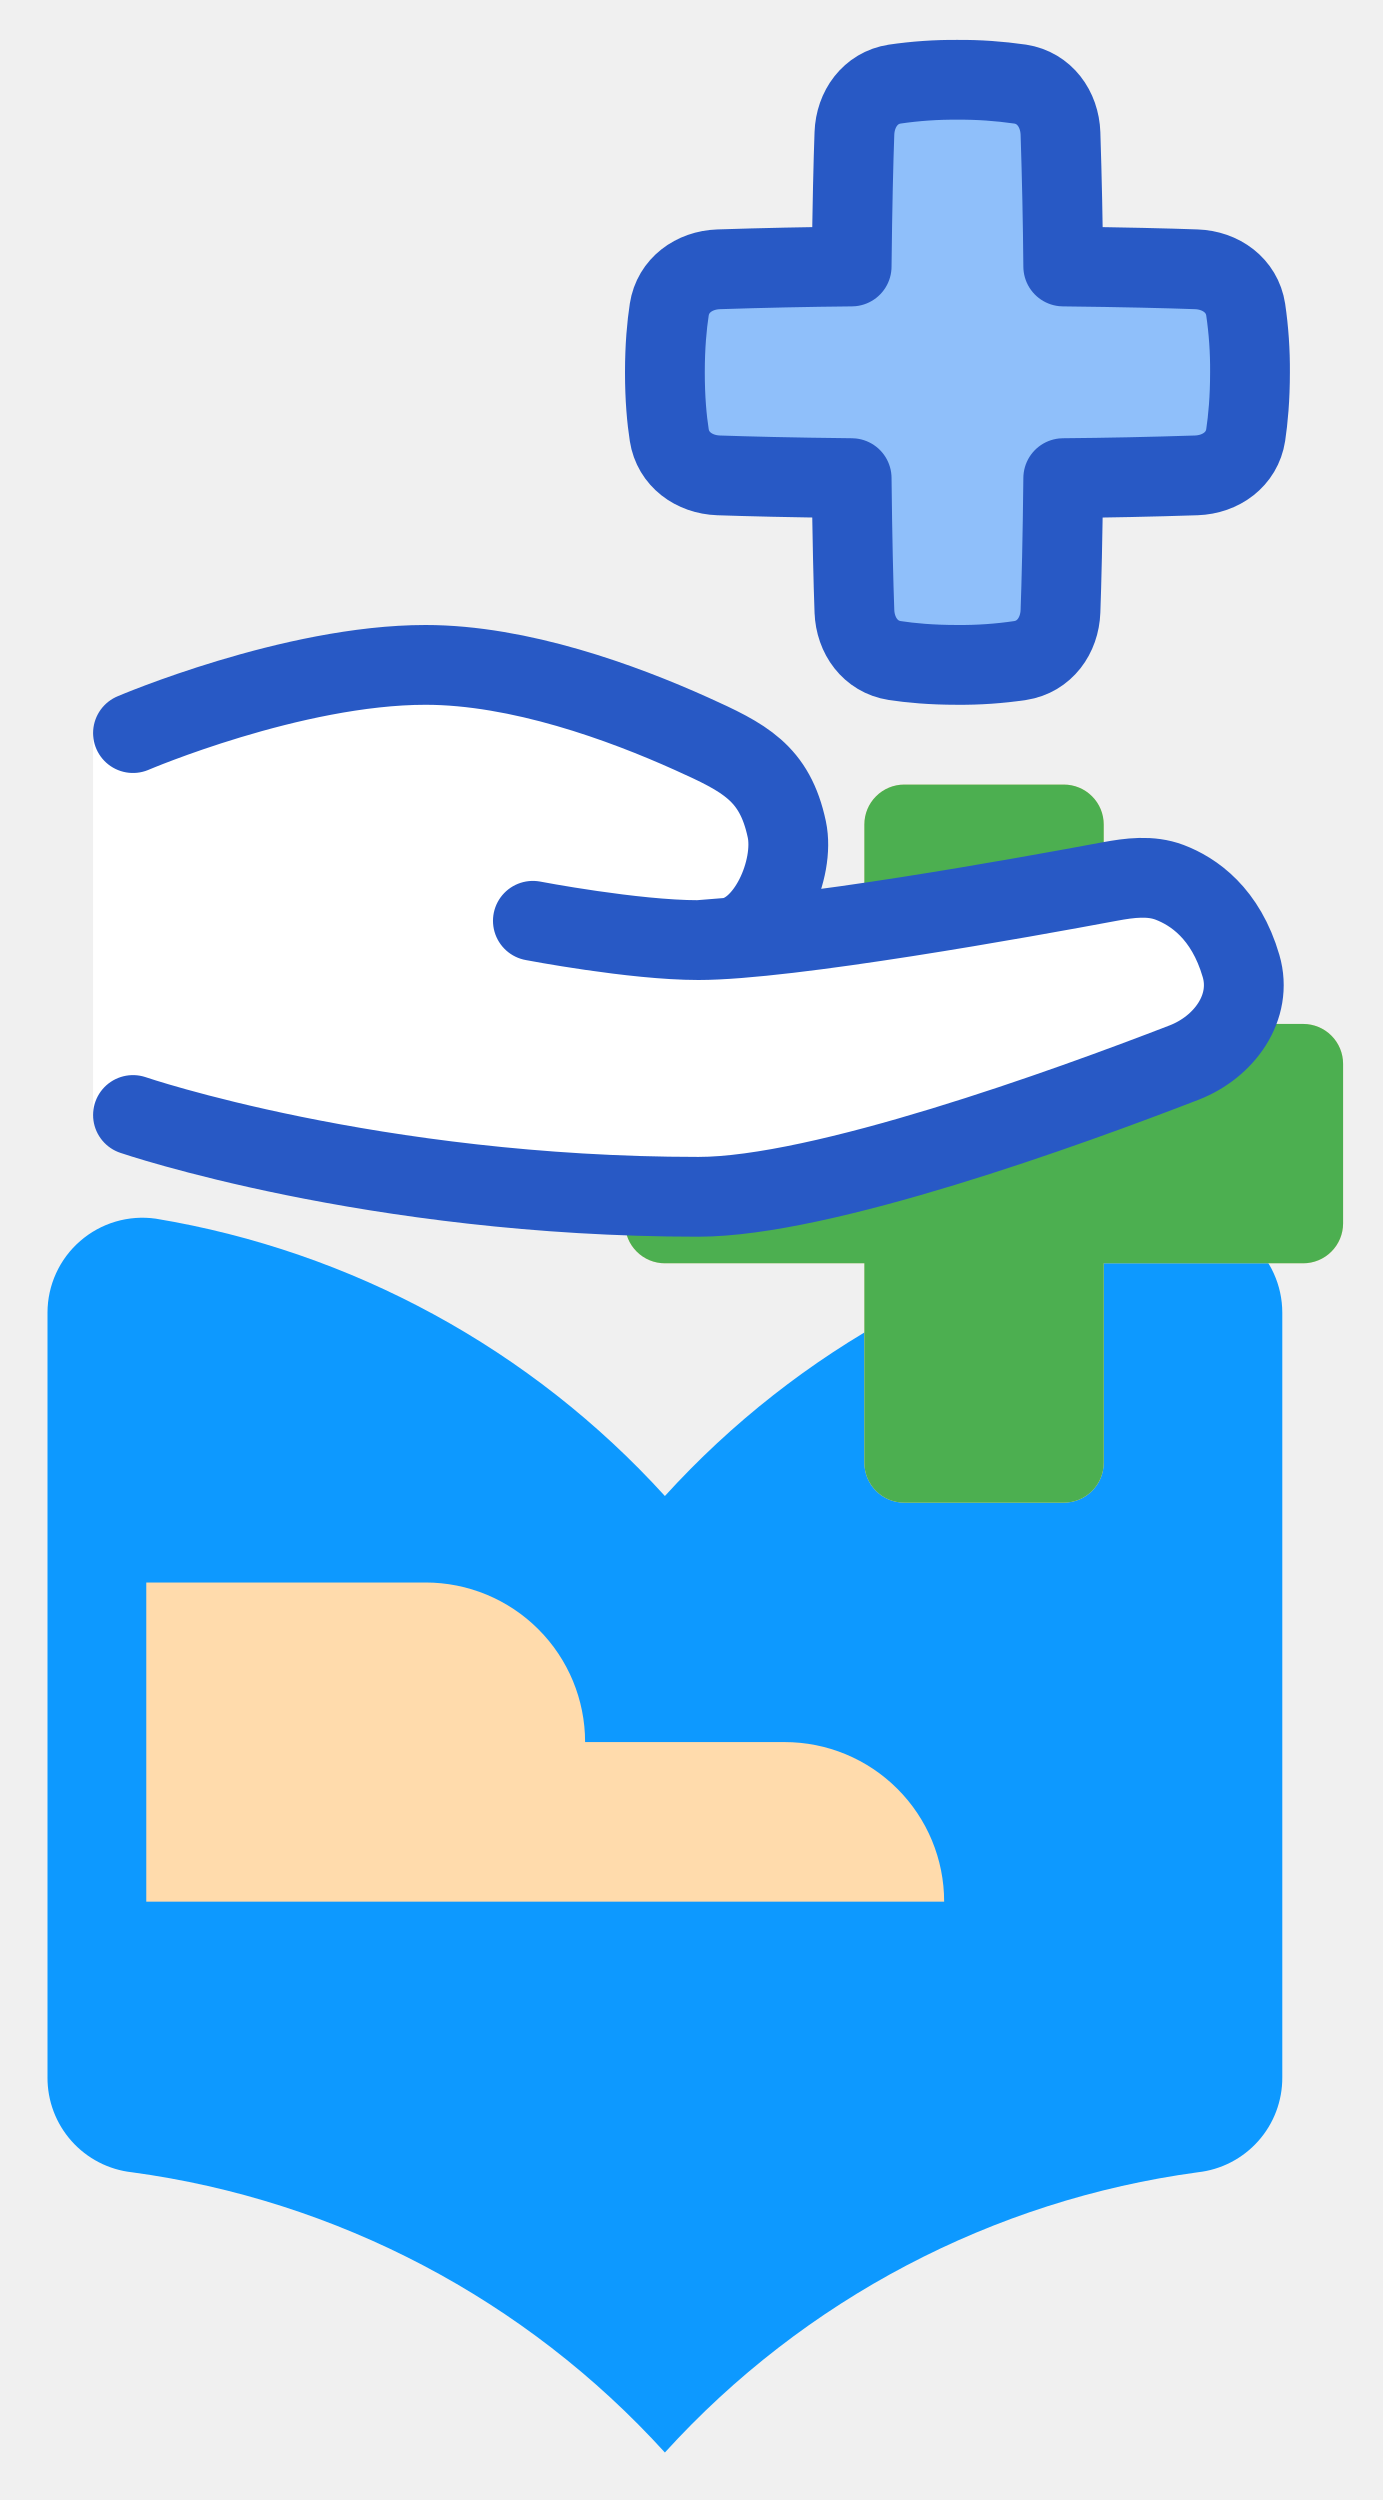
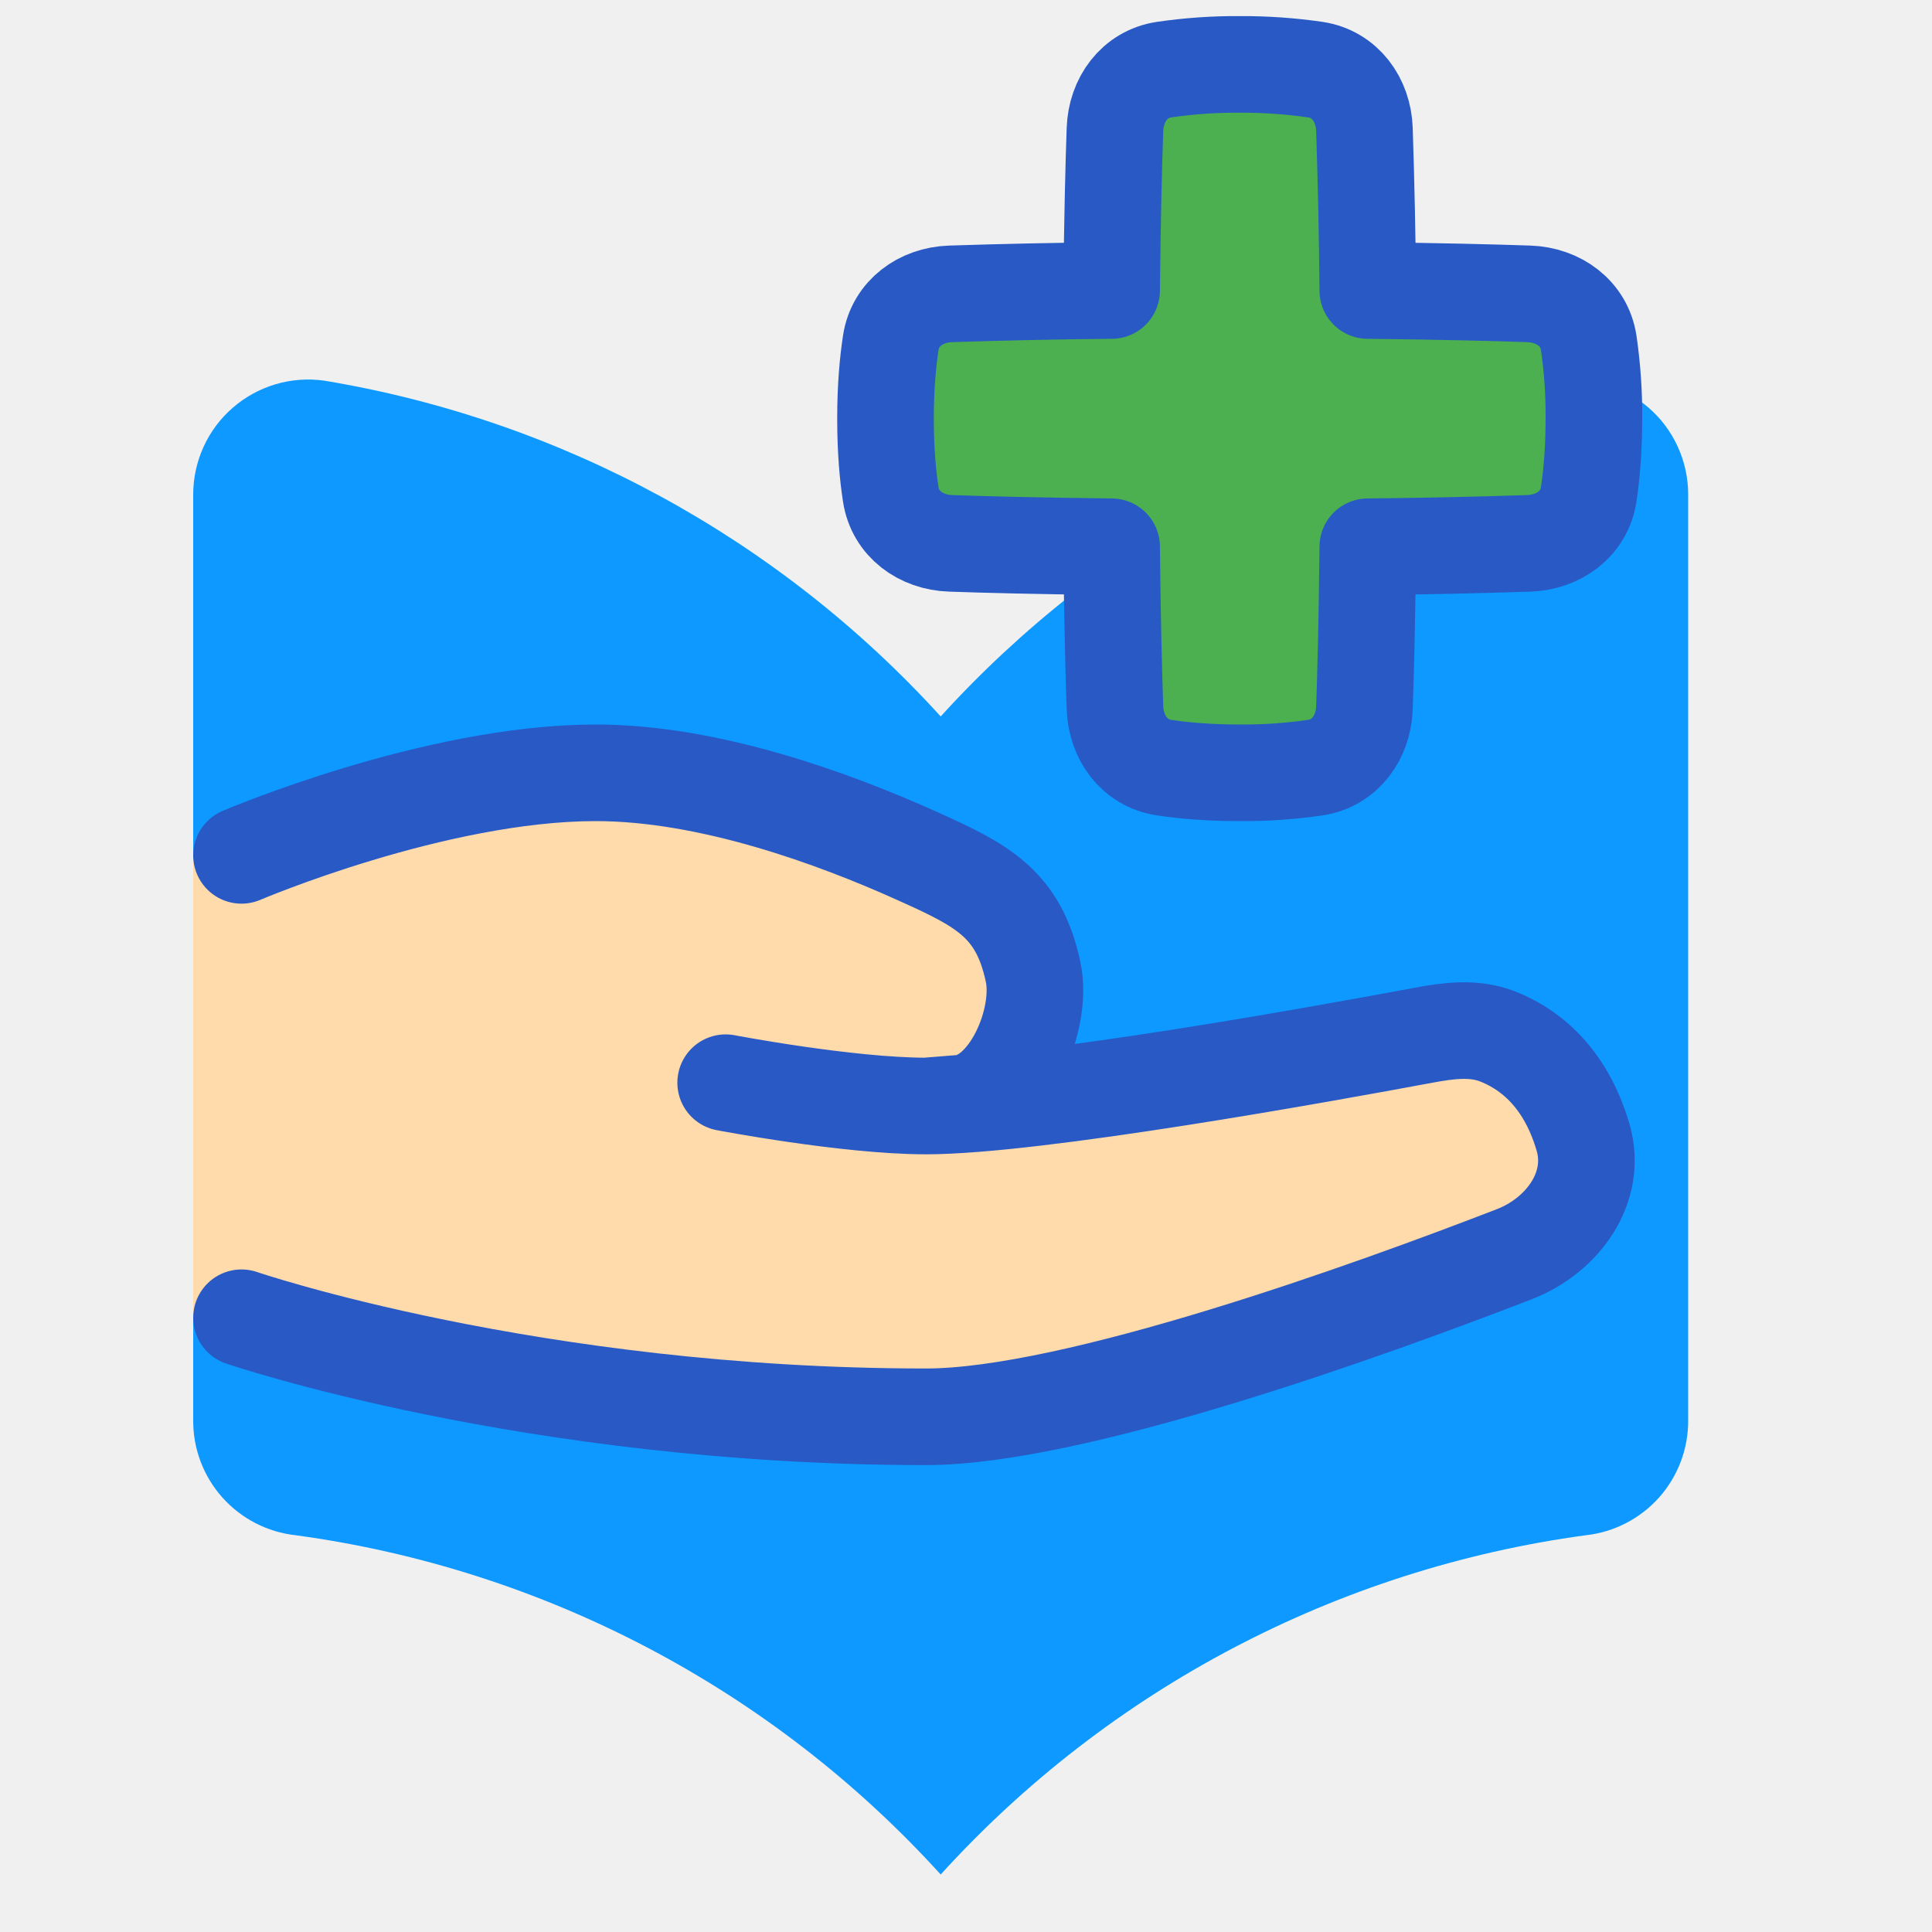
- <svg xmlns="http://www.w3.org/2000/svg" width="26" height="47" viewBox="0 0 26 47" fill="none">
-   <path d="M12.5 46.107C9.884 43.227 6.337 41.362 2.482 40.839C2.043 40.791 1.638 40.581 1.345 40.252C1.051 39.922 0.89 39.495 0.893 39.053V24.678C0.893 24.423 0.948 24.17 1.054 23.938C1.16 23.705 1.315 23.498 1.508 23.331C1.701 23.163 1.927 23.039 2.173 22.966C2.418 22.894 2.675 22.875 2.929 22.911C6.615 23.523 9.987 25.36 12.5 28.125V46.107ZM12.5 46.107C15.116 43.227 18.663 41.362 22.518 40.839C22.957 40.791 23.362 40.581 23.655 40.252C23.949 39.922 24.11 39.495 24.107 39.053V24.678C24.107 24.423 24.052 24.17 23.946 23.938C23.84 23.705 23.685 23.498 23.492 23.331C23.299 23.163 23.073 23.039 22.828 22.966C22.582 22.894 22.325 22.875 22.071 22.911C18.385 23.523 15.013 25.36 12.5 28.125V46.107Z" fill="#0D99FF" />
-   <path d="M2.75 28.251V37.251ZM2.75 35.751H17.75C17.75 34.955 17.434 34.192 16.871 33.63C16.309 33.067 15.546 32.751 14.75 32.751H11C11 31.955 10.684 31.192 10.121 30.63C9.559 30.067 8.796 29.751 8 29.751H2.75M8 32.751H11ZM25.25 20C25.25 19.801 25.171 19.61 25.03 19.47C24.89 19.329 24.699 19.25 24.5 19.25H20.75V15.5C20.75 15.301 20.671 15.11 20.53 14.97C20.39 14.829 20.199 14.75 20 14.75H17C16.801 14.75 16.61 14.829 16.47 14.97C16.329 15.11 16.25 15.301 16.25 15.5V19.25H12.5C12.301 19.25 12.11 19.329 11.97 19.47C11.829 19.61 11.75 19.801 11.75 20V23C11.75 23.199 11.829 23.39 11.97 23.53C12.11 23.671 12.301 23.75 12.5 23.75H16.25V27.5C16.25 27.699 16.329 27.89 16.47 28.03C16.61 28.171 16.801 28.25 17 28.25H20C20.199 28.25 20.39 28.171 20.53 28.03C20.671 27.89 20.75 27.699 20.75 27.5V23.75H24.5C24.699 23.75 24.89 23.671 25.03 23.53C25.171 23.39 25.25 23.199 25.25 23V20Z" fill="#FFDBAC" />
-   <path d="M25.25 20C25.25 19.801 25.171 19.61 25.03 19.47C24.89 19.329 24.699 19.25 24.5 19.25H20.75V15.5C20.75 15.301 20.671 15.11 20.53 14.97C20.39 14.829 20.199 14.75 20 14.75H17C16.801 14.75 16.61 14.829 16.47 14.97C16.329 15.11 16.25 15.301 16.25 15.5V19.25H12.5C12.301 19.25 12.11 19.329 11.97 19.47C11.829 19.61 11.75 19.801 11.75 20V23C11.75 23.199 11.829 23.39 11.97 23.53C12.11 23.671 12.301 23.75 12.5 23.75H16.25V27.5C16.25 27.699 16.329 27.89 16.47 28.03C16.61 28.171 16.801 28.25 17 28.25H20C20.199 28.25 20.39 28.171 20.53 28.03C20.671 27.89 20.75 27.699 20.75 27.5V23.75H24.5C24.699 23.75 24.89 23.671 25.03 23.53C25.171 23.39 25.25 23.199 25.25 23V20Z" fill="#4CAF50" />
-   <g clip-path="url(#clip0_95_443)">
-     <path d="M2.5 13.793C2.5 13.793 5.5 12.543 8 12.543C9.777 12.543 11.728 13.245 13.025 13.816C13.999 14.246 14.565 14.725 14.793 15.766C14.95 16.488 14.432 17.692 13.695 17.75L13.13 17.794C14.828 17.794 19.308 17.005 20.875 16.719C21.243 16.652 21.622 16.603 21.974 16.73C22.42 16.891 23.022 17.281 23.319 18.227C23.563 19.005 23.009 19.758 22.246 20.045C20.03 20.881 15.438 22.5 13.13 22.5C7 22.5 2.5 21 2.5 21H1.75V13.816L2.5 13.793Z" fill="white" />
-     <path d="M2.5 13.782C2.5 13.782 5.5 12.5 8 12.5C9.764 12.5 11.7 13.209 12.997 13.793C13.992 14.242 14.565 14.524 14.792 15.592C14.95 16.334 14.418 17.57 13.662 17.631L13.13 17.674M13.13 17.674C11.909 17.674 10.018 17.311 10.018 17.311M13.13 17.674C14.823 17.674 19.281 16.869 20.861 16.573C21.238 16.503 21.628 16.452 21.987 16.587C22.438 16.758 23.043 17.169 23.332 18.162C23.558 18.938 23.015 19.684 22.262 19.976C20.052 20.831 15.444 22.5 13.13 22.5C7 22.5 2.5 20.962 2.5 20.962" stroke="#2859C5" stroke-width="1.5" stroke-linecap="round" stroke-linejoin="round" />
-     <path d="M16.063 11.49C16.079 11.951 16.365 12.348 16.821 12.418C17.116 12.463 17.506 12.5 18 12.5C18.395 12.503 18.789 12.476 19.179 12.418C19.635 12.348 19.921 11.951 19.937 11.491C19.956 10.96 19.977 10.139 19.989 8.989C20.823 8.982 21.657 8.964 22.491 8.937C22.951 8.921 23.349 8.635 23.419 8.179C23.463 7.884 23.5 7.494 23.5 7C23.503 6.605 23.476 6.211 23.419 5.821C23.349 5.365 22.951 5.079 22.491 5.063C21.96 5.044 21.139 5.023 19.989 5.01C19.982 4.177 19.964 3.343 19.937 2.509C19.921 2.048 19.635 1.651 19.179 1.581C18.789 1.525 18.395 1.497 18 1.5C17.605 1.497 17.211 1.524 16.821 1.581C16.365 1.651 16.079 2.048 16.063 2.509C16.044 3.039 16.023 3.861 16.011 5.01C15.177 5.018 14.343 5.036 13.509 5.063C13.049 5.079 12.652 5.365 12.582 5.821C12.537 6.116 12.5 6.505 12.5 7C12.5 7.494 12.536 7.884 12.582 8.179C12.652 8.635 13.049 8.921 13.509 8.937C14.04 8.955 14.861 8.977 16.011 8.989C16.023 10.139 16.044 10.961 16.063 11.491V11.49Z" fill="#8FBFFA" />
-     <path d="M16.063 11.49C16.079 11.951 16.365 12.348 16.821 12.418C17.116 12.463 17.506 12.5 18 12.5C18.395 12.503 18.789 12.476 19.179 12.418C19.635 12.348 19.921 11.951 19.937 11.491C19.956 10.96 19.977 10.139 19.989 8.989C20.823 8.982 21.657 8.964 22.491 8.937C22.951 8.921 23.349 8.635 23.419 8.179C23.463 7.884 23.5 7.494 23.5 7C23.503 6.605 23.476 6.211 23.419 5.821C23.349 5.365 22.951 5.079 22.491 5.063C21.96 5.044 21.139 5.023 19.989 5.01C19.982 4.177 19.964 3.343 19.937 2.509C19.921 2.048 19.635 1.651 19.179 1.581C18.789 1.525 18.395 1.497 18 1.5C17.605 1.497 17.211 1.524 16.821 1.581C16.365 1.651 16.079 2.048 16.063 2.509C16.044 3.039 16.023 3.861 16.011 5.01C15.177 5.018 14.343 5.036 13.509 5.063C13.049 5.079 12.652 5.365 12.582 5.821C12.537 6.116 12.5 6.505 12.5 7C12.5 7.494 12.536 7.884 12.582 8.179C12.652 8.635 13.049 8.921 13.509 8.937C14.04 8.955 14.861 8.977 16.011 8.989C16.023 10.139 16.044 10.961 16.063 11.491V11.49Z" stroke="#2859C5" stroke-width="1.5" stroke-linecap="round" stroke-linejoin="round" />
-   </g>
-   <defs>
-     <clipPath id="clip0_95_443">
-       <rect width="24" height="24" fill="white" transform="translate(1)" />
-     </clipPath>
-   </defs>
+ <svg xmlns="http://www.w3.org/2000/svg" width="30" height="30" viewBox="0 0 30 30" fill="none">
+   <path d="M14.607 29.107C11.992 26.227 8.444 24.362 4.589 23.839C4.151 23.791 3.745 23.581 3.452 23.252C3.158 22.922 2.997 22.495 3 22.053V7.679C3 7.423 3.055 7.17 3.161 6.938C3.267 6.705 3.422 6.498 3.615 6.331C3.808 6.163 4.035 6.039 4.28 5.966C4.525 5.894 4.783 5.875 5.036 5.911C8.722 6.522 12.094 8.36 14.607 11.125V29.107ZM14.607 29.107C17.223 26.227 20.77 24.362 24.625 23.839C25.064 23.791 25.469 23.581 25.763 23.252C26.056 22.922 26.217 22.495 26.214 22.053V7.679C26.214 7.423 26.159 7.17 26.053 6.938C25.947 6.705 25.793 6.498 25.599 6.331C25.407 6.163 25.18 6.039 24.935 5.966C24.689 5.894 24.432 5.875 24.179 5.911C20.492 6.522 17.12 8.36 14.607 11.125V29.107Z" fill="#0D99FF" />
+   <path d="M3.75 13.294C3.75 13.294 6.75 12.044 9.25 12.044C11.027 12.044 12.978 12.745 14.275 13.317C15.249 13.747 15.815 14.225 16.043 15.266C16.201 15.988 15.682 17.192 14.945 17.25L14.38 17.294C16.078 17.294 20.558 16.505 22.125 16.219C22.493 16.152 22.872 16.103 23.224 16.23C23.67 16.391 24.272 16.781 24.569 17.728C24.813 18.505 24.259 19.258 23.496 19.545C21.28 20.381 16.688 22 14.38 22C8.25 22 3.75 20.5 3.75 20.5H3V13.317L3.75 13.294Z" fill="#FFDBAC" />
+   <path d="M3.75 13.282C3.75 13.282 6.75 12 9.25 12C11.014 12 12.95 12.709 14.247 13.294C15.242 13.742 15.815 14.025 16.042 15.092C16.201 15.834 15.668 17.07 14.912 17.131L14.38 17.174M14.38 17.174C13.159 17.174 11.268 16.812 11.268 16.812M14.38 17.174C16.073 17.174 20.531 16.369 22.111 16.074C22.488 16.004 22.878 15.952 23.237 16.087C23.688 16.258 24.293 16.669 24.582 17.662C24.808 18.438 24.265 19.185 23.512 19.476C21.302 20.331 16.694 22 14.38 22C8.25 22 3.75 20.462 3.75 20.462" stroke="#2859C5" stroke-width="1.5" stroke-linecap="round" stroke-linejoin="round" />
+   <path d="M17.313 10.99C17.329 11.452 17.615 11.849 18.071 11.919C18.366 11.964 18.756 12 19.25 12C19.645 12.003 20.039 11.976 20.429 11.919C20.885 11.849 21.171 11.452 21.187 10.991C21.206 10.461 21.227 9.639 21.239 8.49C22.073 8.482 22.907 8.465 23.741 8.437C24.201 8.421 24.599 8.135 24.669 7.679C24.713 7.384 24.75 6.995 24.75 6.5C24.753 6.106 24.726 5.712 24.669 5.321C24.599 4.865 24.201 4.579 23.741 4.563C23.21 4.545 22.389 4.523 21.239 4.511C21.232 3.677 21.214 2.843 21.187 2.01C21.171 1.549 20.885 1.152 20.429 1.082C20.039 1.025 19.645 0.998 19.25 1C18.855 0.997 18.461 1.025 18.071 1.082C17.615 1.152 17.329 1.549 17.313 2.01C17.294 2.54 17.273 3.361 17.261 4.511C16.427 4.518 15.593 4.536 14.759 4.563C14.299 4.579 13.902 4.865 13.832 5.321C13.787 5.616 13.75 6.006 13.75 6.5C13.75 6.995 13.786 7.385 13.832 7.679C13.902 8.135 14.299 8.421 14.759 8.437C15.29 8.456 16.111 8.477 17.261 8.49C17.273 9.639 17.294 10.461 17.313 10.99Z" fill="#4CAF50" />
+   <path d="M17.313 10.99C17.329 11.452 17.615 11.849 18.071 11.919C18.366 11.964 18.756 12 19.25 12C19.645 12.003 20.039 11.976 20.429 11.919C20.885 11.849 21.171 11.452 21.187 10.991C21.206 10.461 21.227 9.639 21.239 8.49C22.073 8.482 22.907 8.465 23.741 8.437C24.201 8.421 24.599 8.135 24.669 7.679C24.713 7.384 24.75 6.995 24.75 6.5C24.753 6.106 24.726 5.712 24.669 5.321C24.599 4.865 24.201 4.579 23.741 4.563C23.21 4.545 22.389 4.523 21.239 4.511C21.232 3.677 21.214 2.843 21.187 2.01C21.171 1.549 20.885 1.152 20.429 1.082C20.039 1.025 19.645 0.998 19.25 1C18.855 0.997 18.461 1.025 18.071 1.082C17.615 1.152 17.329 1.549 17.313 2.01C17.294 2.54 17.273 3.361 17.261 4.511C16.427 4.518 15.593 4.536 14.759 4.563C14.299 4.579 13.902 4.865 13.832 5.321C13.787 5.616 13.75 6.006 13.75 6.5C13.75 6.995 13.786 7.385 13.832 7.679C13.902 8.135 14.299 8.421 14.759 8.437C15.29 8.456 16.111 8.477 17.261 8.49C17.273 9.639 17.294 10.461 17.313 10.991V10.99Z" stroke="#2859C5" stroke-width="1.5" stroke-linecap="round" stroke-linejoin="round" />
</svg>
